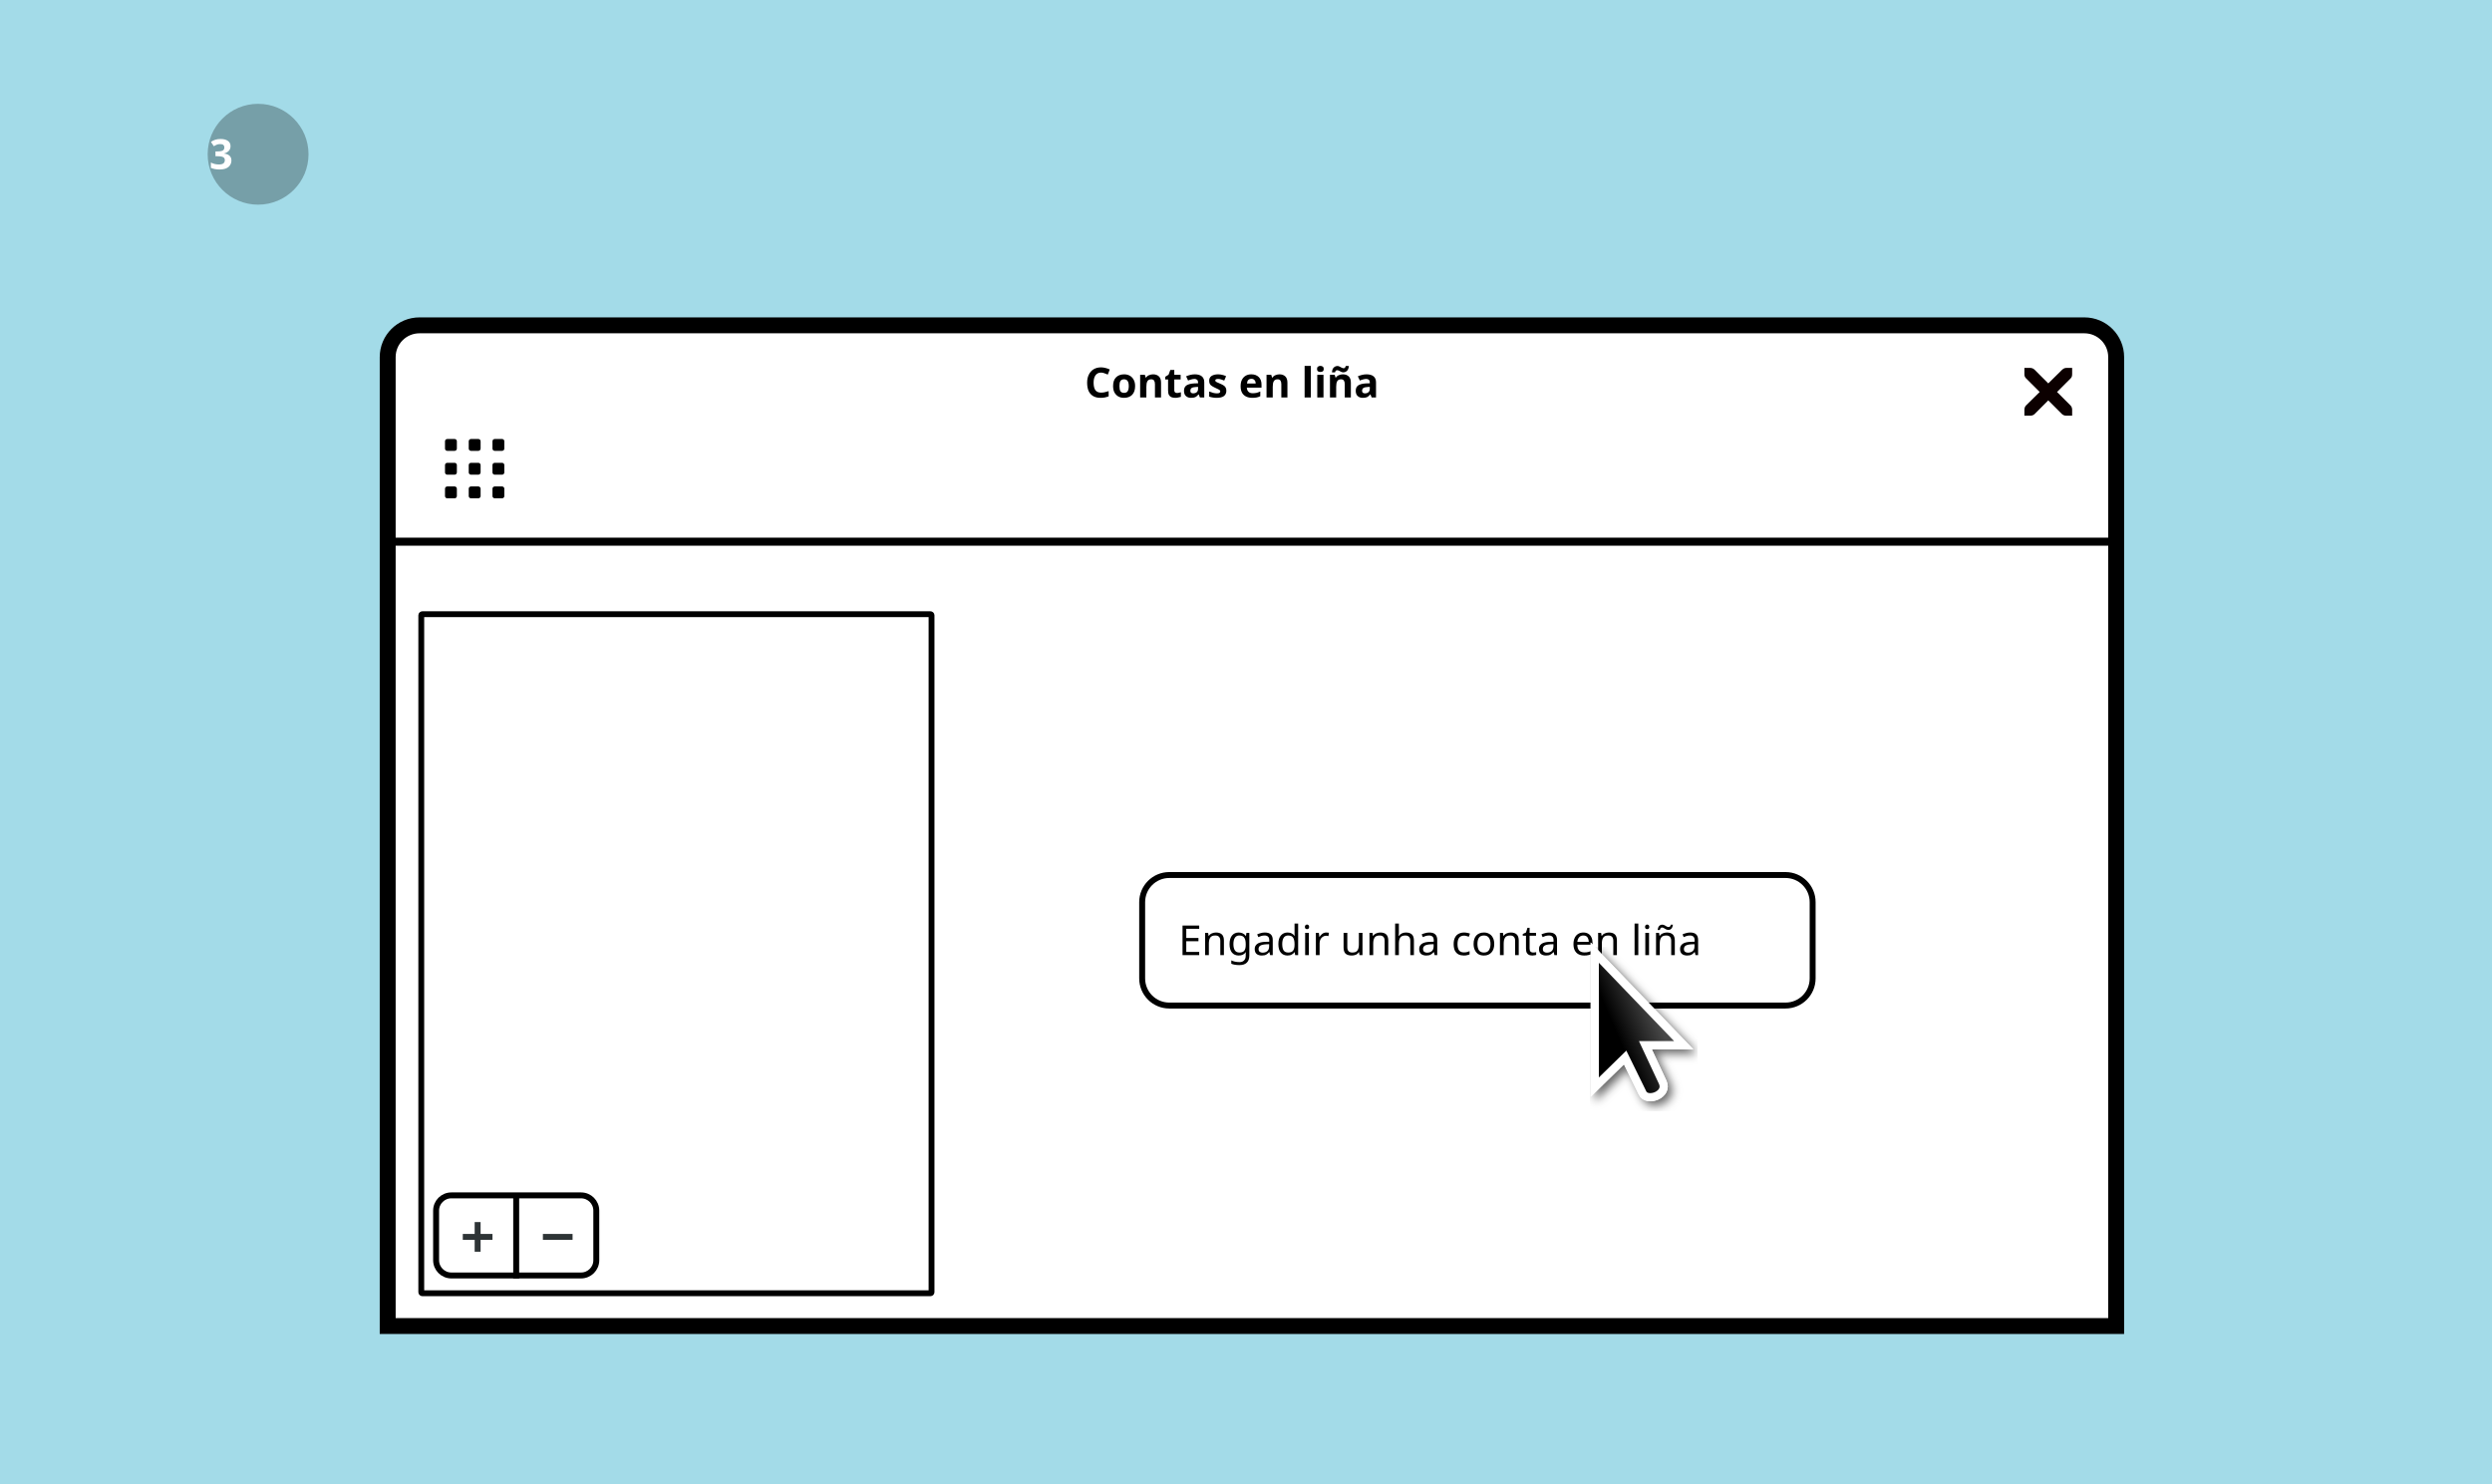
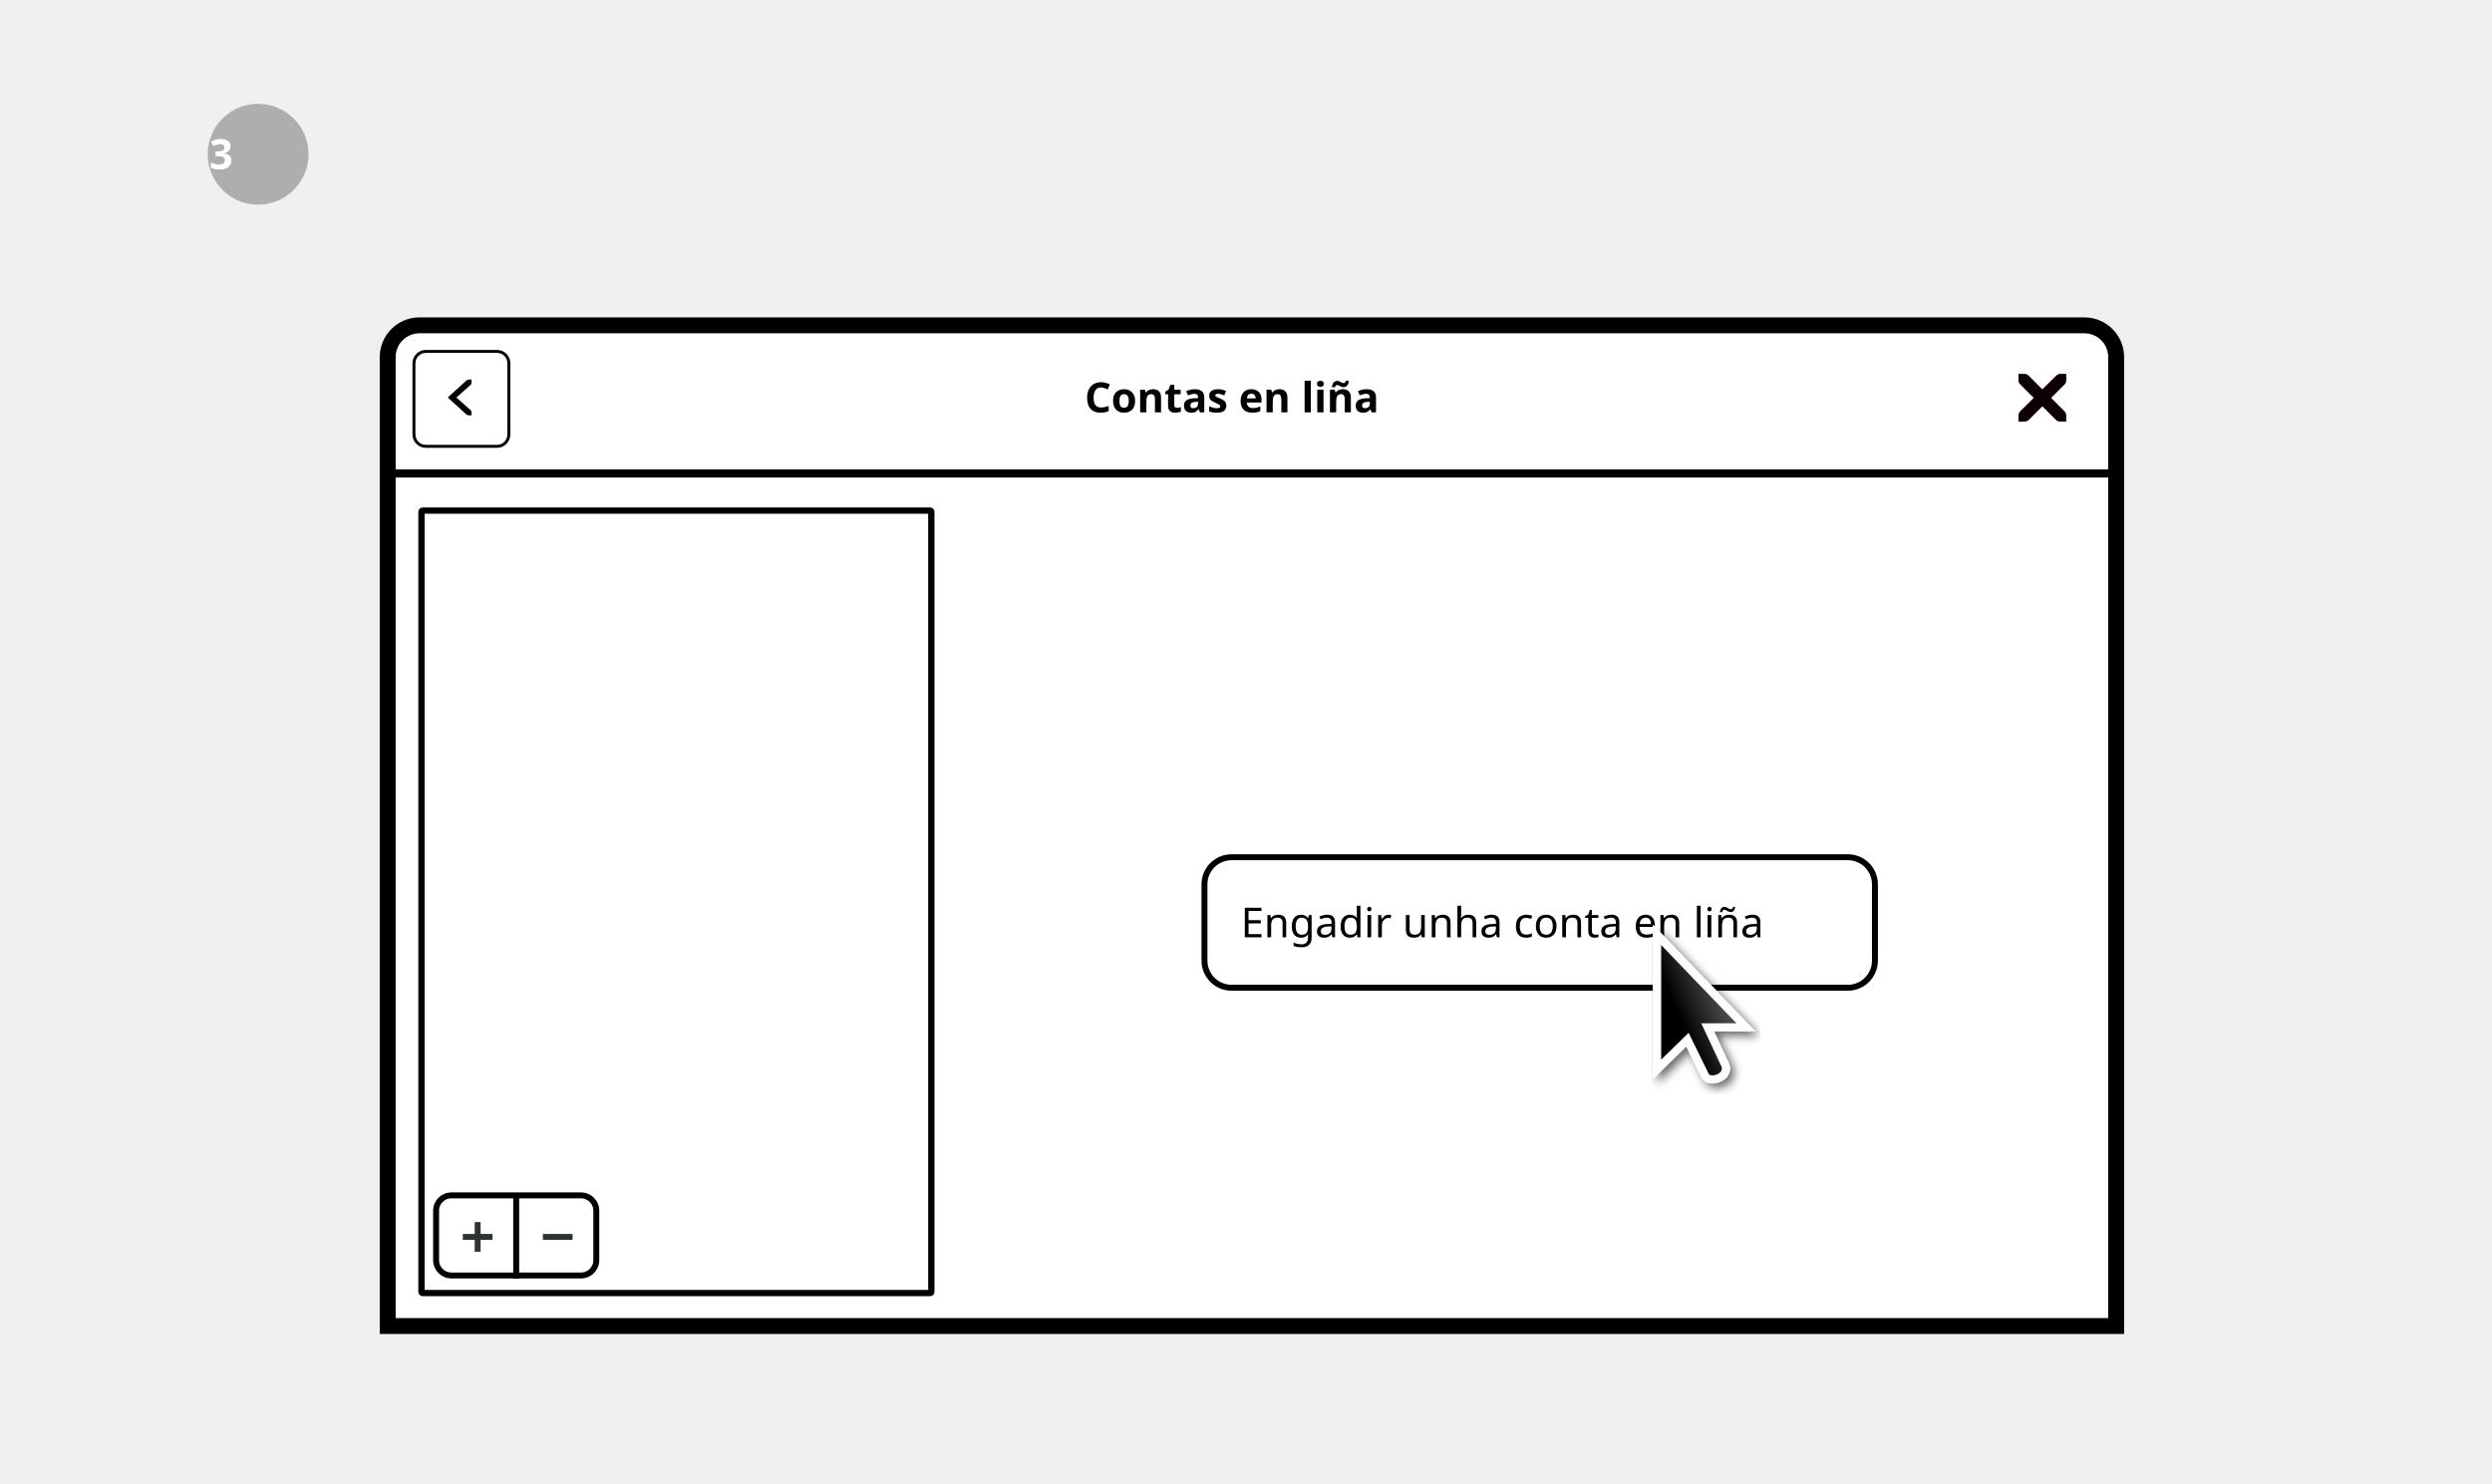
<svg xmlns="http://www.w3.org/2000/svg" xmlns:ns1="http://www.openswatchbook.org/uri/2009/osb" xmlns:xlink="http://www.w3.org/1999/xlink" height="500" id="svg10075" version="1.1" width="840">
  <defs id="defs10077">
    <linearGradient id="RHEL7" ns1:paint="gradient">
      <stop id="stop13323" offset="0" style="stop-color:#a3dbe8;stop-opacity:1;" />
      <stop id="stop13325" offset="1" style="stop-color:#a3dbe8;stop-opacity:1;" />
    </linearGradient>
    <linearGradient id="GNOME" ns1:paint="gradient">
      <stop id="stop11074" offset="0" style="stop-color:#eeedec;stop-opacity:1;" />
      <stop id="stop11076" offset="1" style="stop-color:#eeedec;stop-opacity:1" />
    </linearGradient>
    <linearGradient id="BLANK" ns1:paint="gradient">
      <stop id="stop7012" offset="0" style="stop-color:#eeedec;stop-opacity:0;" />
      <stop id="stop7014" offset="1" style="stop-color:#eeedec;stop-opacity:0" />
    </linearGradient>
    <linearGradient gradientTransform="matrix(1.183438,0,0,0.896461,5.70167,415.6038)" gradientUnits="userSpaceOnUse" id="linearGradient7064" x1="-18.338" x2="713.429" y1="490.549" y2="490.549" xlink:href="#GNOME" />
    <filter color-interpolation-filters="sRGB" height="1.131" id="filter5601" width="1.206" x="-0.103" y="-0.065">
      <feGaussianBlur id="feGaussianBlur5603" stdDeviation="0.611" />
    </filter>
    <linearGradient gradientUnits="userSpaceOnUse" id="linearGradient5885" x1="29.09" x2="33.971" y1="11.773" y2="9.709" xlink:href="#linearGradient5716" />
    <linearGradient id="linearGradient5716">
      <stop id="stop5718" offset="0" style="stop-color:#000000;stop-opacity:1;" />
      <stop id="stop5720" offset="1" style="stop-color:#484848;stop-opacity:1;" />
    </linearGradient>
    <linearGradient gradientUnits="userSpaceOnUse" id="linearGradient17441" x1="29.09" x2="33.971" y1="11.773" y2="9.709" xlink:href="#linearGradient5716" />
    <linearGradient id="linearGradient17443">
      <stop id="stop17445" offset="0" style="stop-color:#000000;stop-opacity:1;" />
      <stop id="stop17447" offset="1" style="stop-color:#484848;stop-opacity:1;" />
    </linearGradient>
    <linearGradient gradientUnits="userSpaceOnUse" id="linearGradient17453" x1="29.09" x2="33.971" y1="11.773" y2="9.709" xlink:href="#linearGradient5716" />
    <linearGradient gradientUnits="userSpaceOnUse" id="linearGradient17455" x1="29.09" x2="33.971" y1="11.773" y2="9.709" xlink:href="#linearGradient5716" />
  </defs>
  <g id="layer1" transform="translate(0,-992.3622)">
-     <rect height="656" id="background" style="fill:url(#RHEL7);" width="866" x="-16" y="855.362" />
+     <rect height="656" id="background" style="fill:url(#BLANK);" width="866" x="-16" y="855.362" />
  </g>
  <g id="layer2" transform="translate(0,-540)">
    <g id="g11020" transform="translate(-35,-139.3622)">
      <path d="m 137,278 c 0,9.389 -7.611,17 -17,17 -9.389,0 -17,-7.611 -17,-17 0,-9.389 7.611,-17 17,-17 9.389,0 17,7.611 17,17 z" id="path11014" style="color:#000000;fill:#000000;fill-opacity:0.275;stroke:none;stroke-width:1.07;marker:none;visibility:visible;display:inline;overflow:visible;enable-background:accumulate" transform="translate(2,453.3622)" />
      <text id="text11016" style="font-size:14px;font-style:normal;font-variant:normal;font-weight:bold;font-stretch:normal;text-align:center;line-height:125%;letter-spacing:0px;word-spacing:0px;writing-mode:lr-tb;text-anchor:middle;fill:#ffffff;fill-opacity:1;stroke:none;font-family:Cantarell;-inkscape-font-specification:Cantarell Bold" x="122.293" y="736.362" xml:space="preserve">
        <tspan id="tspan11018" x="122.293" y="736.362">3</tspan>
      </text>
    </g>
    <g id="g4890" style="display:inline" transform="matrix(2.683333,0,0,2.683333,-1275.51,-1072.854)">
      <path d="m 528.047,641.939 209.13,0 c 2.216,0 4,1.784 4,4 l 0,121.727 -4,0 -209.13,0 -4,0 0,-121.727 c 0,-2.216 1.784,-4 4,-4 z" id="path5430" style="fill:#ffffff;fill-opacity:1;stroke:#000000;stroke-width:2;stroke-miterlimit:4;stroke-opacity:1" />
-       <path d="m 524.598,669.119 c 212.461,0 216.298,0 216.298,0" id="path5361" style="fill:none;stroke:#000000;stroke-width:1.015;stroke-linecap:butt;stroke-linejoin:miter;stroke-miterlimit:4;stroke-opacity:1;stroke-dasharray:none" />
-       <g id="g5363" style="fill:#0c0000;fill-opacity:1" transform="matrix(0.7499781,0,0,0.7499781,726.6485,644.2889)">
+       <path d="m 524.598,660.548 c 212.461,0 216.298,0 216.298,0" id="path5361" style="fill:none;stroke:#000000;stroke-width:1.015;stroke-linecap:butt;stroke-linejoin:miter;stroke-miterlimit:4;stroke-opacity:1;stroke-dasharray:none" />
+       <g id="g5363" style="fill:#0c0000;fill-opacity:1" transform="matrix(0.7499781,0,0,0.7499781,725.9032,645.0342)">
        <g id="g5365" style="fill:#0c0000;fill-opacity:1;display:inline" transform="translate(-60,-518)" />
        <g id="g5367" style="fill:#0c0000;fill-opacity:1" transform="translate(-60,-518)" />
        <g id="g5369" style="fill:#0c0000;fill-opacity:1" transform="translate(-60,-518)" />
        <g id="g5371" style="fill:#0c0000;fill-opacity:1" transform="translate(-60,-518)">
          <g id="g5373" style="fill:#0c0000;fill-opacity:1;display:inline" transform="translate(19,-242)">
            <path d="m 45,764 1,0 c 0.01,-1.2e-4 0.021,-4.6e-4 0.031,0 0.255,0.011 0.51,0.129 0.688,0.312 L 49,766.594 51.312,764.312 C 51.578,764.082 51.759,764.007 52,764 l 1,0 0,1 c 0,0.286 -0.034,0.551 -0.25,0.75 l -2.281,2.281 2.25,2.25 C 52.907,770.469 53,770.735 53,771 l 0,1 -1,0 c -0.265,-10e-6 -0.531,-0.093 -0.719,-0.281 L 49,769.438 46.719,771.719 C 46.531,771.907 46.265,772 46,772 l -1,0 0,-1 c -3e-6,-0.265 0.093,-0.531 0.281,-0.719 l 2.281,-2.25 L 45.281,765.75 C 45.071,765.555 44.978,765.281 45,765 l 0,-1 z" id="path5375" style="font-size:xx-small;font-style:normal;font-variant:normal;font-weight:normal;font-stretch:normal;text-indent:0;text-align:start;text-decoration:none;line-height:normal;letter-spacing:normal;word-spacing:normal;text-transform:none;direction:ltr;block-progression:tb;writing-mode:lr-tb;text-anchor:start;color:#bebebe;fill:#0c0000;fill-opacity:1;fill-rule:nonzero;stroke:none;stroke-width:1.781;marker:none;visibility:visible;display:inline;overflow:visible;enable-background:new;font-family:Andale Mono;-inkscape-font-specification:Andale Mono" />
          </g>
        </g>
        <g id="g5377" style="fill:#0c0000;fill-opacity:1" transform="translate(-60,-518)" />
        <g id="g5379" style="fill:#0c0000;fill-opacity:1" transform="translate(-60,-518)" />
        <g id="g5381" style="fill:#0c0000;fill-opacity:1" transform="translate(-60,-518)" />
      </g>
-       <g id="g7362" style="display:inline" transform="matrix(0.7453416,0,0,0.7453416,514.1032,448.2685)">
-         <rect height="16" id="rect7364" style="color:#bebebe;fill:none;stroke:none;stroke-width:1;marker:none;visibility:visible;display:inline;overflow:visible" width="16" x="20" y="276" />
-         <rect height="2" id="rect13363" rx="0.385" ry="0.379" style="color:#000000;fill:#000000;fill-opacity:1;fill-rule:nonzero;stroke:none;stroke-width:1;marker:none;visibility:visible;display:inline;overflow:visible;enable-background:new" width="2" x="23" y="279" />
-         <rect height="2" id="rect13365" rx="0.385" ry="0.379" style="color:#000000;fill:#000000;fill-opacity:1;fill-rule:nonzero;stroke:none;stroke-width:1;marker:none;visibility:visible;display:inline;overflow:visible;enable-background:new" width="2" x="27" y="279" />
-         <rect height="2" id="rect13367" rx="0.385" ry="0.379" style="color:#000000;fill:#000000;fill-opacity:1;fill-rule:nonzero;stroke:none;stroke-width:1;marker:none;visibility:visible;display:inline;overflow:visible;enable-background:new" width="2" x="31" y="279" />
-         <rect height="2" id="rect13369" rx="0.385" ry="0.379" style="color:#000000;fill:#000000;fill-opacity:1;fill-rule:nonzero;stroke:none;stroke-width:1;marker:none;visibility:visible;display:inline;overflow:visible;enable-background:new" width="2" x="23" y="283.016" />
-         <rect height="2" id="rect13371" rx="0.385" ry="0.379" style="color:#000000;fill:#000000;fill-opacity:1;fill-rule:nonzero;stroke:none;stroke-width:1;marker:none;visibility:visible;display:inline;overflow:visible;enable-background:new" width="2" x="27" y="283.016" />
-         <rect height="2" id="rect13373" rx="0.385" ry="0.379" style="color:#000000;fill:#000000;fill-opacity:1;fill-rule:nonzero;stroke:none;stroke-width:1;marker:none;visibility:visible;display:inline;overflow:visible;enable-background:new" width="2" x="31" y="283.016" />
-         <rect height="2" id="rect13375" rx="0.385" ry="0.379" style="color:#000000;fill:#000000;fill-opacity:1;fill-rule:nonzero;stroke:none;stroke-width:1;marker:none;visibility:visible;display:inline;overflow:visible;enable-background:new" width="2" x="23" y="287" />
-         <rect height="2" id="rect13377" rx="0.385" ry="0.379" style="color:#000000;fill:#000000;fill-opacity:1;fill-rule:nonzero;stroke:none;stroke-width:1;marker:none;visibility:visible;display:inline;overflow:visible;enable-background:new" width="2" x="27" y="287" />
-         <rect height="2" id="rect13379" rx="0.385" ry="0.379" style="color:#000000;fill:#000000;fill-opacity:1;fill-rule:nonzero;stroke:none;stroke-width:1;marker:none;visibility:visible;display:inline;overflow:visible;enable-background:new" width="2" x="31" y="287" />
-       </g>
-       <rect height="85.316" id="rect12010" rx="0.143" ry="0.137" style="color:#000000;fill:none;stroke:#000000;stroke-width:0.734;stroke-opacity:1;marker:none;visibility:visible;display:inline;overflow:visible;enable-background:accumulate" width="64.099" x="528.265" y="678.232" />
-       <text id="text12012" style="font-size:5.217px;font-style:normal;font-variant:normal;font-weight:bold;font-stretch:normal;text-align:center;line-height:125%;letter-spacing:0px;word-spacing:0px;writing-mode:lr-tb;text-anchor:middle;fill:#000000;fill-opacity:1;stroke:none;font-family:Cantarell;-inkscape-font-specification:Cantarell Bold" x="634.848" y="651.001" xml:space="preserve">
-         <tspan id="tspan12014" x="634.848" y="651.001">Contas en liña</tspan>
+       <rect height="98.306" id="rect12010" rx="0.143" ry="0.158" style="color:#000000;fill:none;stroke:#000000;stroke-width:0.788;stroke-opacity:1;marker:none;visibility:visible;display:inline;overflow:visible;enable-background:accumulate" width="64.046" x="528.291" y="665.216" />
+       <text id="text12012" style="font-size:5.217px;font-style:normal;font-variant:normal;font-weight:bold;font-stretch:normal;text-align:center;line-height:125%;letter-spacing:0px;word-spacing:0px;writing-mode:lr-tb;text-anchor:middle;fill:#000000;fill-opacity:1;stroke:none;font-family:Cantarell;-inkscape-font-specification:Cantarell Bold" x="634.848" y="652.865" xml:space="preserve">
+         <tspan id="tspan12014" x="634.848" y="652.865">Contas en liña</tspan>
      </text>
-       <rect height="16.398" id="rect17494" rx="3.405" ry="3.405" style="color:#000000;fill:none;stroke:#000000;stroke-width:0.745;stroke-linecap:square;stroke-linejoin:miter;stroke-miterlimit:4;stroke-opacity:1;stroke-dasharray:none;stroke-dashoffset:0;marker:none;visibility:visible;display:inline;overflow:visible;enable-background:accumulate" width="84.224" x="618.824" y="711.001" />
-       <text id="text17496" style="font-size:5.217px;font-style:normal;font-variant:normal;font-weight:normal;font-stretch:normal;text-align:center;line-height:125%;letter-spacing:0px;word-spacing:0px;writing-mode:lr-tb;text-anchor:middle;fill:#000000;fill-opacity:1;stroke:none;font-family:Cantarell;-inkscape-font-specification:Cantarell" x="660.987" y="721.064" xml:space="preserve">
-         <tspan id="tspan17498" x="660.987" y="721.064">Engadir unha conta en liña</tspan>
+       <rect height="16.398" id="rect17494" rx="3.405" ry="3.405" style="color:#000000;fill:none;stroke:#000000;stroke-width:0.745;stroke-linecap:square;stroke-linejoin:miter;stroke-miterlimit:4;stroke-opacity:1;stroke-dasharray:none;stroke-dashoffset:0;marker:none;visibility:visible;display:inline;overflow:visible;enable-background:accumulate" width="84.224" x="626.65" y="708.765" />
+       <text id="text17496" style="font-size:5.217px;font-style:normal;font-variant:normal;font-weight:normal;font-stretch:normal;text-align:center;line-height:125%;letter-spacing:0px;word-spacing:0px;writing-mode:lr-tb;text-anchor:middle;fill:#000000;fill-opacity:1;stroke:none;font-family:Cantarell;-inkscape-font-specification:Cantarell" x="668.813" y="718.828" xml:space="preserve">
+         <tspan id="tspan17498" x="668.813" y="718.828">Engadir unha conta en liña</tspan>
      </text>
-       <g id="default-pointer-c" style="display:inline" transform="matrix(1.028173,0,0,1.028173,648.3236,718.3669)">
+       <g id="default-pointer-c" style="display:inline" transform="matrix(1.028173,0,0,1.028173,656.1496,716.1309)">
        <path d="m 27.135,2.848 0,16.44 3.712,-3.624 2.121,4.331 c 0.52,1.171 3.221,0.23 2.453,-1.337 l -2.099,-4.497 4.685,0 L 27.135,2.848 z" id="path5567" style="opacity:0.6;color:#000000;fill:#000000;fill-opacity:1;fill-rule:nonzero;stroke:#000000;stroke-width:1;stroke-linecap:butt;stroke-linejoin:miter;stroke-miterlimit:10;stroke-opacity:1;stroke-dasharray:none;stroke-dashoffset:0;marker:none;visibility:visible;display:block;overflow:visible;filter:url(#filter5601);enable-background:accumulate" />
        <path d="m 26.605,2.318 0,16.44 3.712,-3.624 2.121,4.331 c 0.52,1.171 3.221,0.23 2.453,-1.337 l -2.099,-4.497 4.685,0 L 26.605,2.318 z" id="path5565" style="color:#000000;fill:url(#linearGradient17453);fill-opacity:1;fill-rule:nonzero;stroke:#ffffff;stroke-width:1;stroke-linecap:butt;stroke-linejoin:miter;stroke-miterlimit:10;stroke-opacity:1;stroke-dasharray:none;stroke-dashoffset:0;marker:none;visibility:visible;display:block;overflow:visible;enable-background:accumulate" />
        <path d="m 26.605,2.318 0,16.44 3.712,-3.624 2.121,4.331 c 0.52,1.171 3.221,0.23 2.453,-1.337 l -2.099,-4.497 4.685,0 L 26.605,2.318 z" id="path6242" style="color:#000000;fill:url(#linearGradient17455);fill-opacity:1;fill-rule:nonzero;stroke:#ffffff;stroke-width:1;stroke-linecap:butt;stroke-linejoin:miter;stroke-miterlimit:10;stroke-opacity:1;stroke-dasharray:none;stroke-dashoffset:0;marker:none;visibility:visible;display:block;overflow:visible;enable-background:accumulate" />
      </g>
      <rect height="10.062" id="rect17500" rx="1.914" ry="1.914" style="color:#000000;fill:none;stroke:#000000;stroke-width:0.745;stroke-linecap:square;stroke-linejoin:miter;stroke-miterlimit:4;stroke-opacity:1;stroke-dasharray:none;stroke-dashoffset:0;marker:none;visibility:visible;display:inline;overflow:visible;enable-background:accumulate" width="20.124" x="530.128" y="751.25" />
      <path d="m 540.19,751.529 0,9.783" id="path17502" style="color:#000000;fill:none;stroke:#000000;stroke-width:0.745;stroke-linecap:square;stroke-linejoin:miter;stroke-miterlimit:4;stroke-opacity:1;stroke-dasharray:none;stroke-dashoffset:0;marker:none;visibility:visible;display:inline;overflow:visible;enable-background:accumulate" />
      <g id="g31978" style="display:inline" transform="matrix(0.3726708,0,0,0.3726708,534.9727,650.6288)">
        <rect height="16" id="rect31980" style="color:#bebebe;fill:none;stroke:none;stroke-width:1;marker:none;visibility:visible;display:inline;overflow:visible" width="16" x="20" y="276" />
        <rect height="2" id="rect31984" style="color:#bebebe;fill:#2e3436;fill-opacity:1;stroke:none;stroke-width:1;marker:none;visibility:visible;display:inline;overflow:visible" width="10" x="23" y="283" />
      </g>
      <g id="g31988" style="display:inline" transform="matrix(0.3726708,0,0,0.3726708,524.9106,650.6288)">
        <rect height="16" id="rect31990" style="color:#bebebe;fill:none;stroke:none;stroke-width:1;marker:none;visibility:visible;display:inline;overflow:visible" width="16" x="20" y="276" />
        <path d="m -174,512 0,4 -4,0 0,2 4,0 0,4 2,0 0,-4 4,0 0,-2 -4,0 0,-4 -2,0 z" id="rect31992" style="color:#bebebe;fill:#2e3436;fill-opacity:1;stroke:none;stroke-width:1;marker:none;visibility:visible;display:inline;overflow:visible" transform="translate(201,-233)" />
      </g>
+       <g id="g4705" style="display:inline" transform="matrix(0.3726708,0,0,0.3726708,492.8318,454.9682)">
+         <rect height="16" id="rect10837-5-8-1" style="color:#bebebe;fill:none;stroke:none;stroke-width:1;marker:none;visibility:visible;display:inline;overflow:visible;enable-background:new" transform="scale(-1,1)" width="16" x="-116" y="518" />
+         <path d="m 112.014,520 -1,0 c -0.01,-1.2e-4 -0.021,-4.6e-4 -0.031,0 -0.255,0.011 -0.51,0.129 -0.688,0.312 l -6.298,5.719 6.298,5.719 c 0.188,0.188 0.453,0.281 0.719,0.281 l 1,0 0,-1 c 0,-0.265 -0.093,-0.531 -0.281,-0.719 l -4.829,-4.281 4.829,-4.281 c 0.211,-0.195 0.303,-0.469 0.281,-0.75 z" id="path10839-9-9-5" style="font-size:medium;font-style:normal;font-variant:normal;font-weight:normal;font-stretch:normal;text-indent:0;text-align:start;text-decoration:none;line-height:normal;letter-spacing:normal;word-spacing:normal;text-transform:none;direction:ltr;block-progression:tb;writing-mode:lr-tb;text-anchor:start;color:#bebebe;fill:#000000;fill-opacity:1;fill-rule:nonzero;stroke:none;stroke-width:1.781;marker:none;visibility:visible;display:inline;overflow:visible;enable-background:new;font-family:Andale Mono;-inkscape-font-specification:Andale Mono" />
+       </g>
+       <rect height="11.925" id="rect15386" rx="1.491" ry="1.491" style="color:#000000;fill:none;stroke:#000000;stroke-width:0.373;stroke-miterlimit:4;stroke-opacity:1;stroke-dasharray:none;marker:none;visibility:visible;display:inline;overflow:visible;enable-background:accumulate" width="11.925" x="527.344" y="645.214" />
    </g>
  </g>
</svg>
